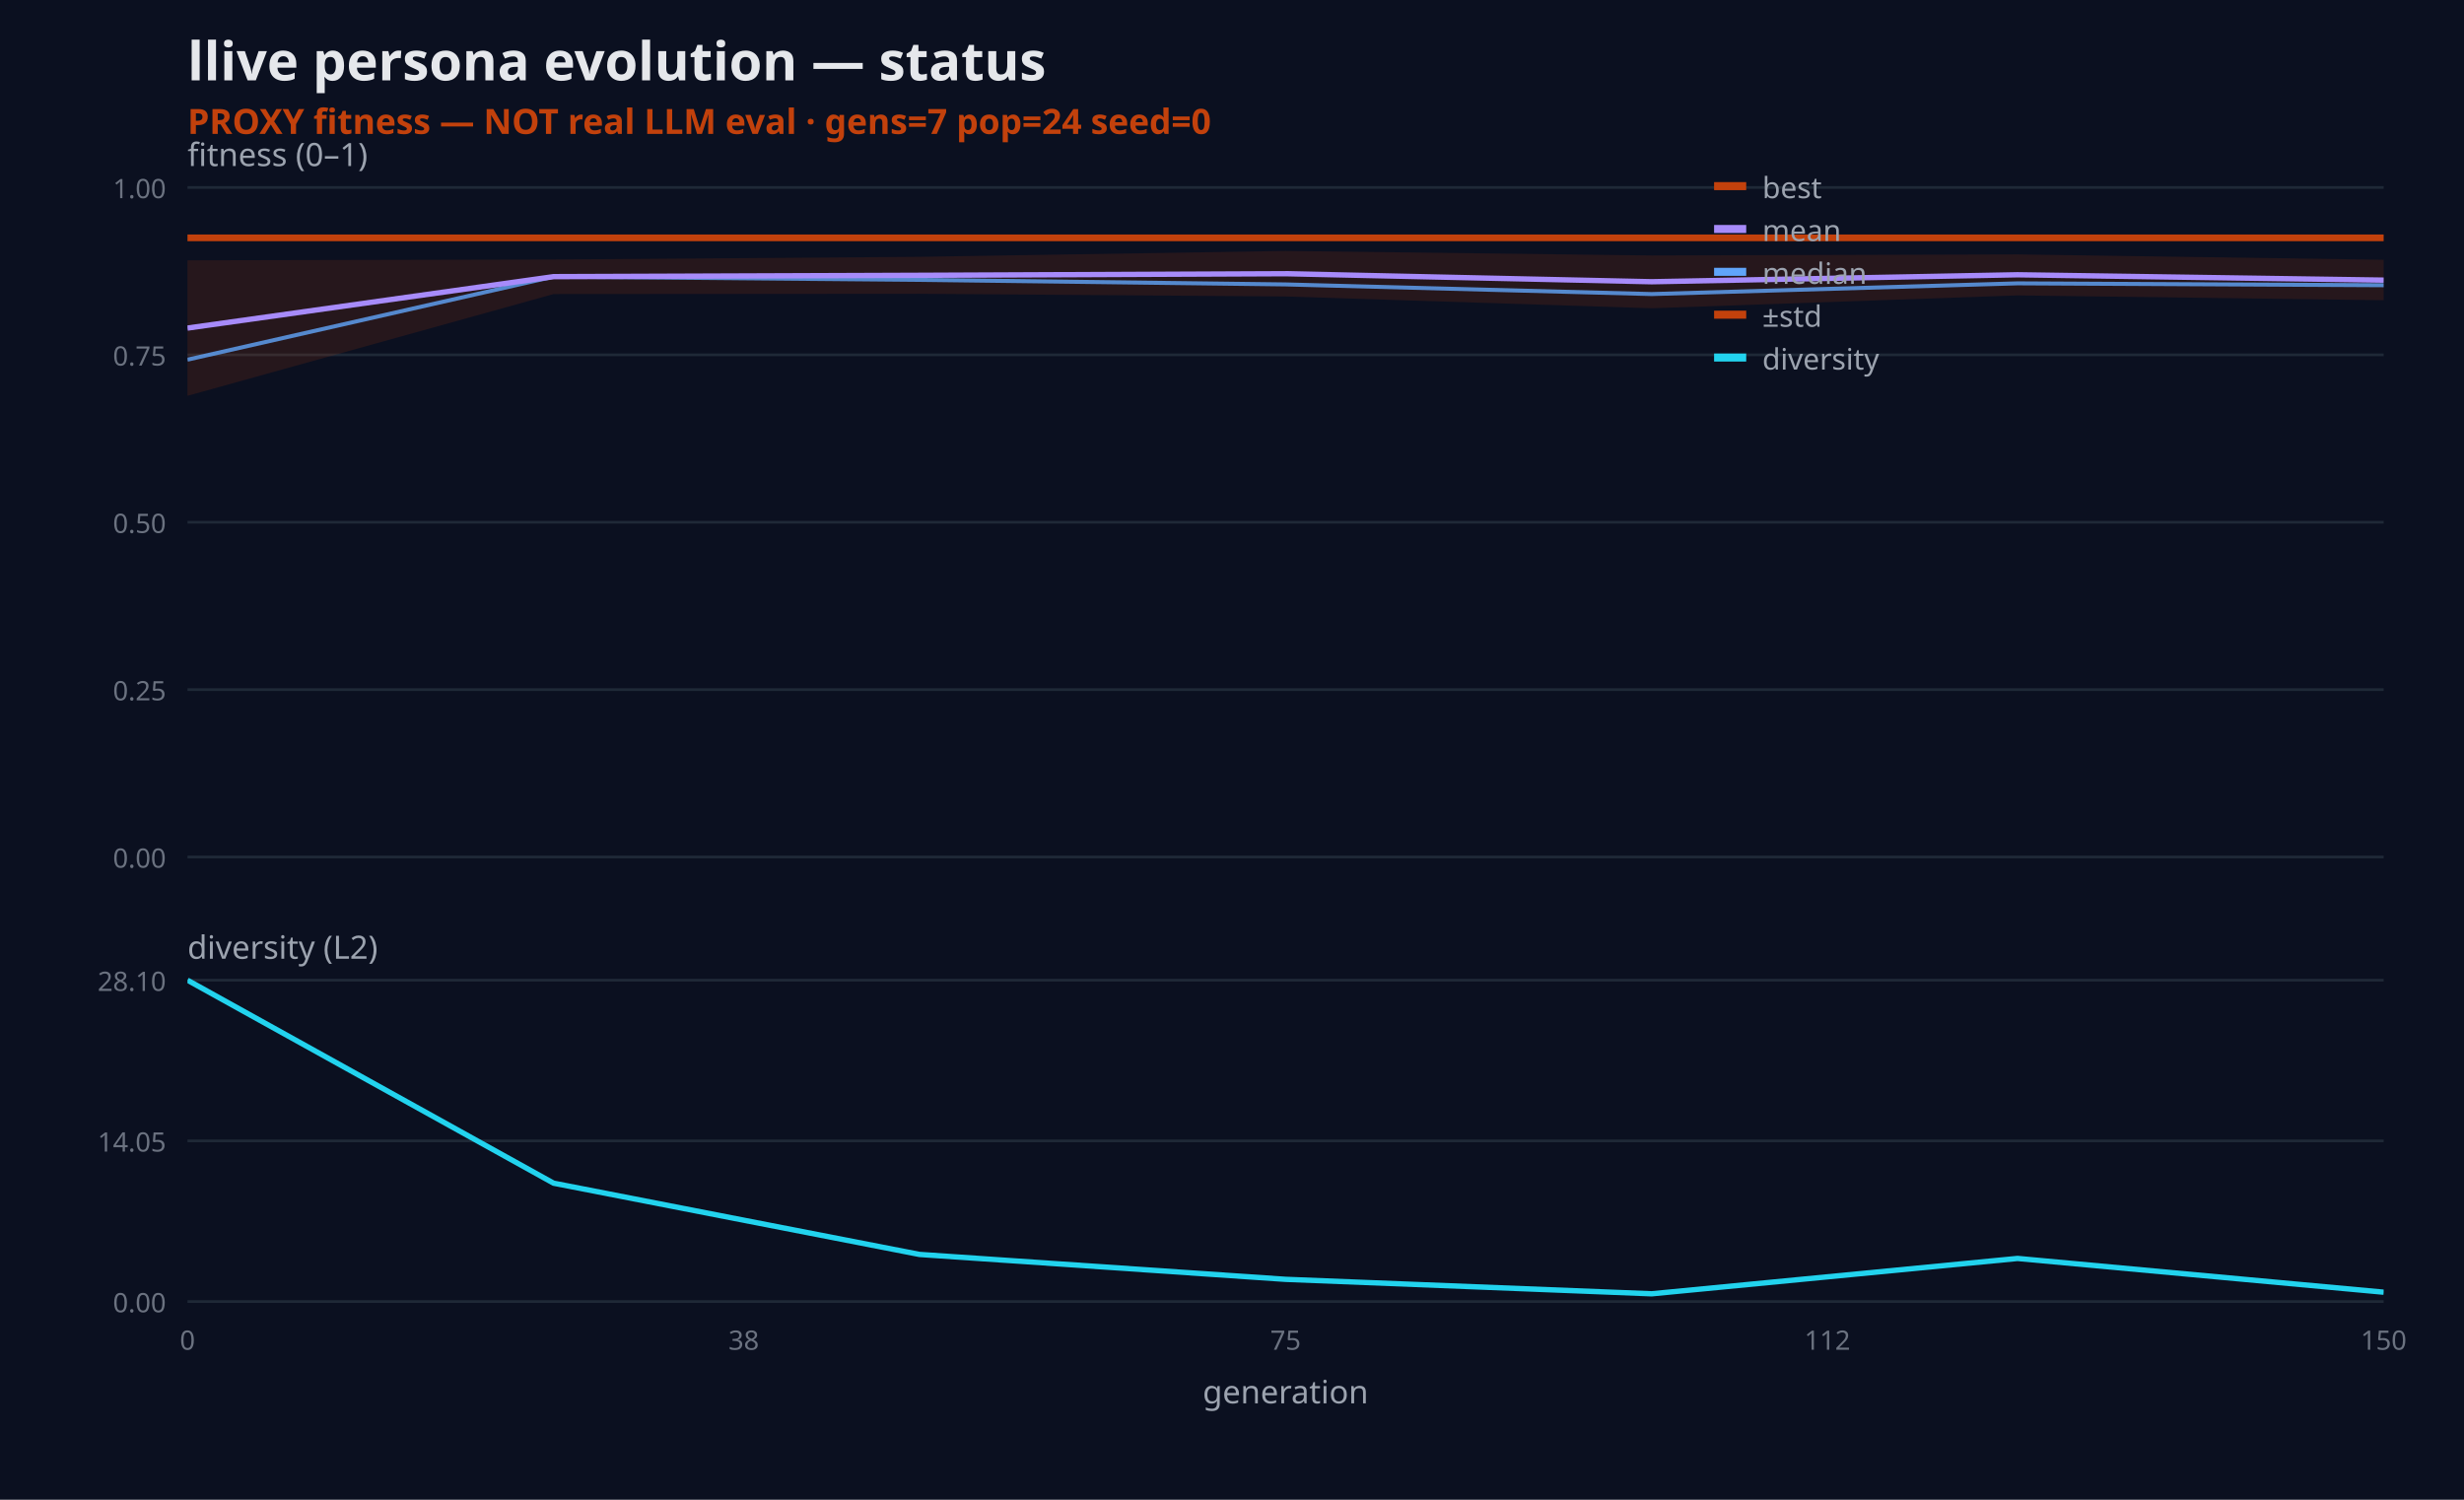
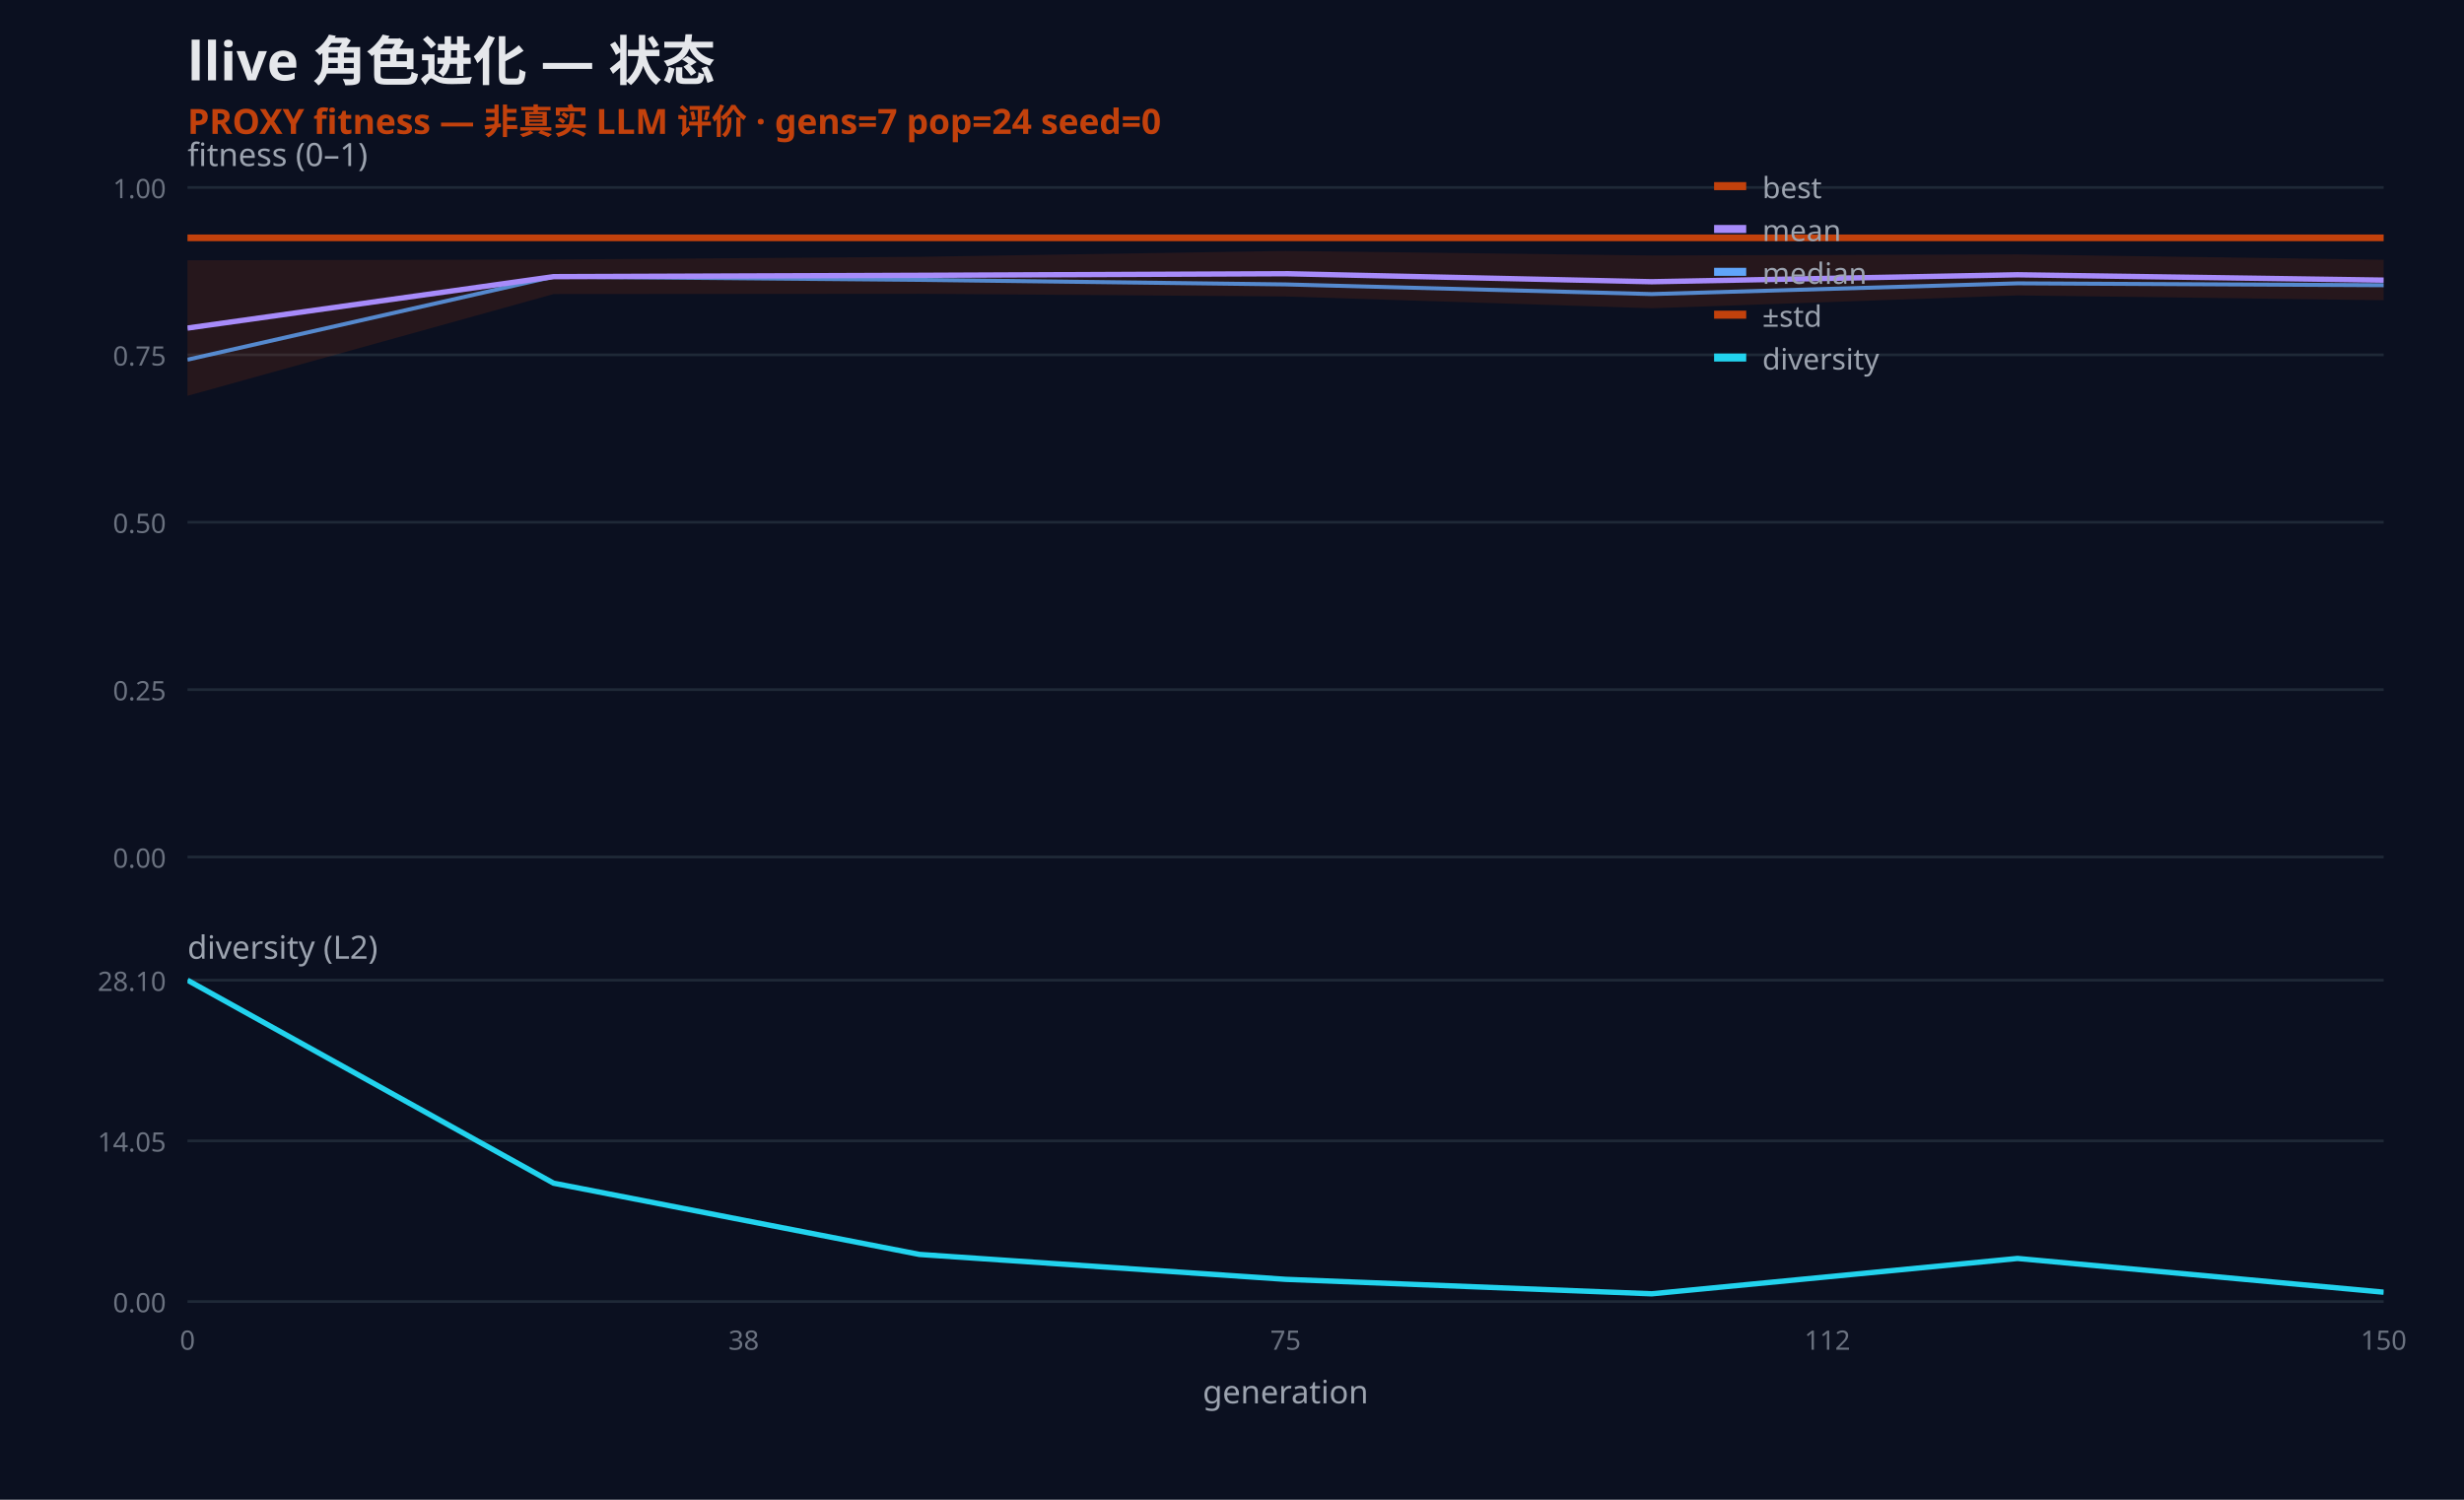
<svg xmlns="http://www.w3.org/2000/svg" width="920" height="560" viewBox="0 0 920 560" font-family="ui-sans-serif,Segoe UI,sans-serif">
  <rect width="920" height="560" fill="#0b1020" />
-   <text x="70" y="30" fill="#e5e7eb" font-size="20" font-weight="700">llive persona evolution — status</text>
-   <text x="70" y="50" fill="#c2410c" font-size="13" font-weight="600">PROXY fitness — NOT real LLM eval  ·  gens=7  pop=24  seed=0</text>
+   <text x="70" y="30" fill="#e5e7eb" font-size="20" font-weight="700">llive 角色进化 — 状态</text>
+   <text x="70" y="50" fill="#c2410c" font-size="13" font-weight="600">PROXY fitness — 非真实 LLM 评价  ·  gens=7  pop=24  seed=0</text>
  <clipPath id="reveal">
    <rect x="70" y="0" width="820" height="560">
      <animate attributeName="width" from="0" to="820" dur="3.2s" fill="freeze" />
    </rect>
  </clipPath>
  <text x="70" y="62" fill="#9ca3af" font-size="12">fitness (0–1)</text>
  <line x1="70" y1="320.0" x2="890" y2="320.0" stroke="#1f2937" stroke-width="1" />
  <text x="62" y="324.0" fill="#6b7280" font-size="10" text-anchor="end">0.00</text>
  <line x1="70" y1="257.5" x2="890" y2="257.5" stroke="#1f2937" stroke-width="1" />
  <text x="62" y="261.5" fill="#6b7280" font-size="10" text-anchor="end">0.25</text>
  <line x1="70" y1="195.0" x2="890" y2="195.0" stroke="#1f2937" stroke-width="1" />
  <text x="62" y="199.0" fill="#6b7280" font-size="10" text-anchor="end">0.50</text>
  <line x1="70" y1="132.5" x2="890" y2="132.5" stroke="#1f2937" stroke-width="1" />
  <text x="62" y="136.5" fill="#6b7280" font-size="10" text-anchor="end">0.75</text>
  <line x1="70" y1="70.0" x2="890" y2="70.0" stroke="#1f2937" stroke-width="1" />
  <text x="62" y="74.0" fill="#6b7280" font-size="10" text-anchor="end">1.00</text>
  <text x="70" y="358" fill="#9ca3af" font-size="12">diversity (L2)</text>
  <line x1="70" y1="486.0" x2="890" y2="486.0" stroke="#1f2937" stroke-width="1" />
  <text x="62" y="490.0" fill="#6b7280" font-size="10" text-anchor="end">0.00</text>
  <line x1="70" y1="426.0" x2="890" y2="426.0" stroke="#1f2937" stroke-width="1" />
  <text x="62" y="430.0" fill="#6b7280" font-size="10" text-anchor="end">14.05</text>
  <line x1="70" y1="366.0" x2="890" y2="366.0" stroke="#1f2937" stroke-width="1" />
  <text x="62" y="370.0" fill="#6b7280" font-size="10" text-anchor="end">28.10</text>
  <text x="70.0" y="504.0" fill="#6b7280" font-size="10" text-anchor="middle">0</text>
  <text x="277.7" y="504.0" fill="#6b7280" font-size="10" text-anchor="middle">38</text>
  <text x="480.0" y="504.0" fill="#6b7280" font-size="10" text-anchor="middle">75</text>
  <text x="682.3" y="504.0" fill="#6b7280" font-size="10" text-anchor="middle">112</text>
  <text x="890.0" y="504.0" fill="#6b7280" font-size="10" text-anchor="middle">150</text>
  <text x="480" y="524" fill="#9ca3af" font-size="12" text-anchor="middle">generation</text>
  <g clip-path="url(#reveal)">
    <polygon points="70.0,97.2 206.7,96.9 343.3,95.9 480.0,93.7 616.7,95.4 753.3,95.0 890.0,97.0 890.0,112.1 753.3,110.3 616.7,115.1 480.0,110.7 343.3,109.7 206.7,109.8 70.0,147.8" fill="#c2410c" fill-opacity="0.15" />
    <polyline points="70.0,134.3 206.7,103.3 343.3,104.5 480.0,106.2 616.7,109.8 753.3,105.8 890.0,106.5" fill="none" stroke="#60a5fa" stroke-width="1.5" stroke-opacity="0.8" />
    <polyline points="70.0,122.5 206.7,103.3 343.3,102.8 480.0,102.2 616.7,105.2 753.3,102.6 890.0,104.6" fill="none" stroke="#a78bfa" stroke-width="2" />
    <polyline points="70.0,88.8 206.7,88.8 343.3,88.8 480.0,88.8 616.7,88.8 753.3,88.8 890.0,88.8" fill="none" stroke="#c2410c" stroke-width="2.5" />
    <polyline points="70.0,366.0 206.7,441.8 343.3,468.4 480.0,477.7 616.7,483.1 753.3,469.9 890.0,482.5" fill="none" stroke="#22d3ee" stroke-width="2" />
  </g>
  <rect x="640" y="68" width="12" height="3" fill="#c2410c" />
  <text x="658" y="74" fill="#9ca3af" font-size="11">best</text>
  <rect x="640" y="84" width="12" height="3" fill="#a78bfa" />
  <text x="658" y="90" fill="#9ca3af" font-size="11">mean</text>
  <rect x="640" y="100" width="12" height="3" fill="#60a5fa" />
  <text x="658" y="106" fill="#9ca3af" font-size="11">median</text>
  <rect x="640" y="116" width="12" height="3" fill="#c2410c" />
  <text x="658" y="122" fill="#9ca3af" font-size="11">±std</text>
  <rect x="640" y="132" width="12" height="3" fill="#22d3ee" />
  <text x="658" y="138" fill="#9ca3af" font-size="11">diversity</text>
</svg>
